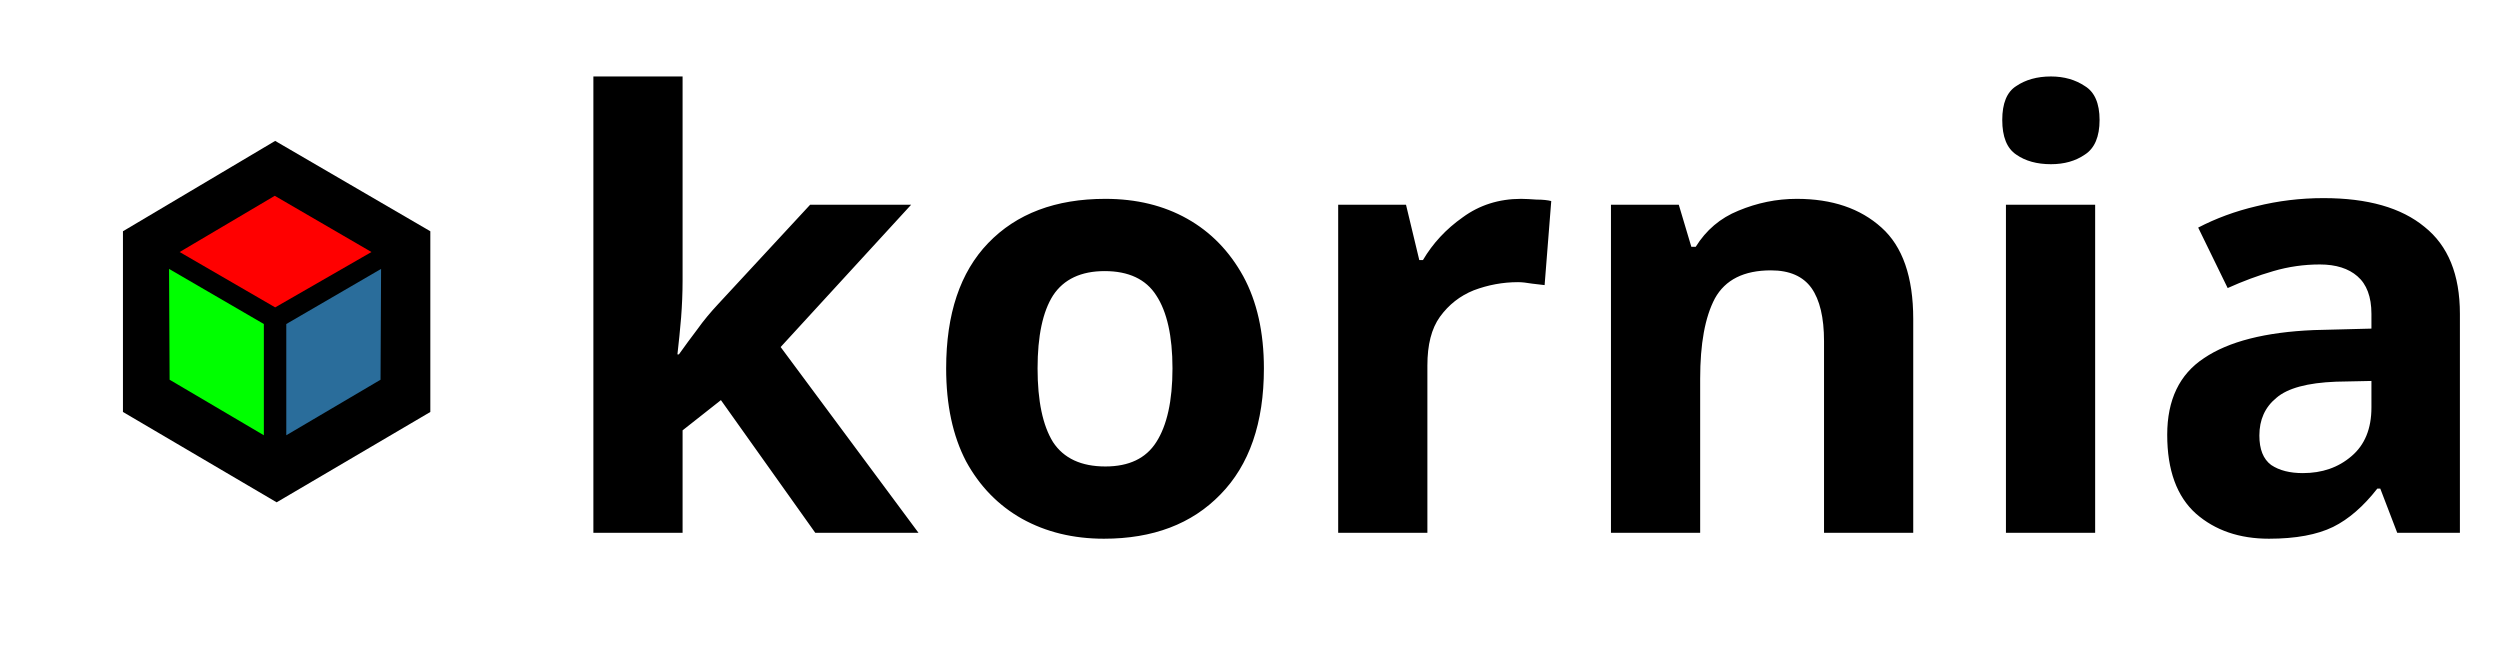
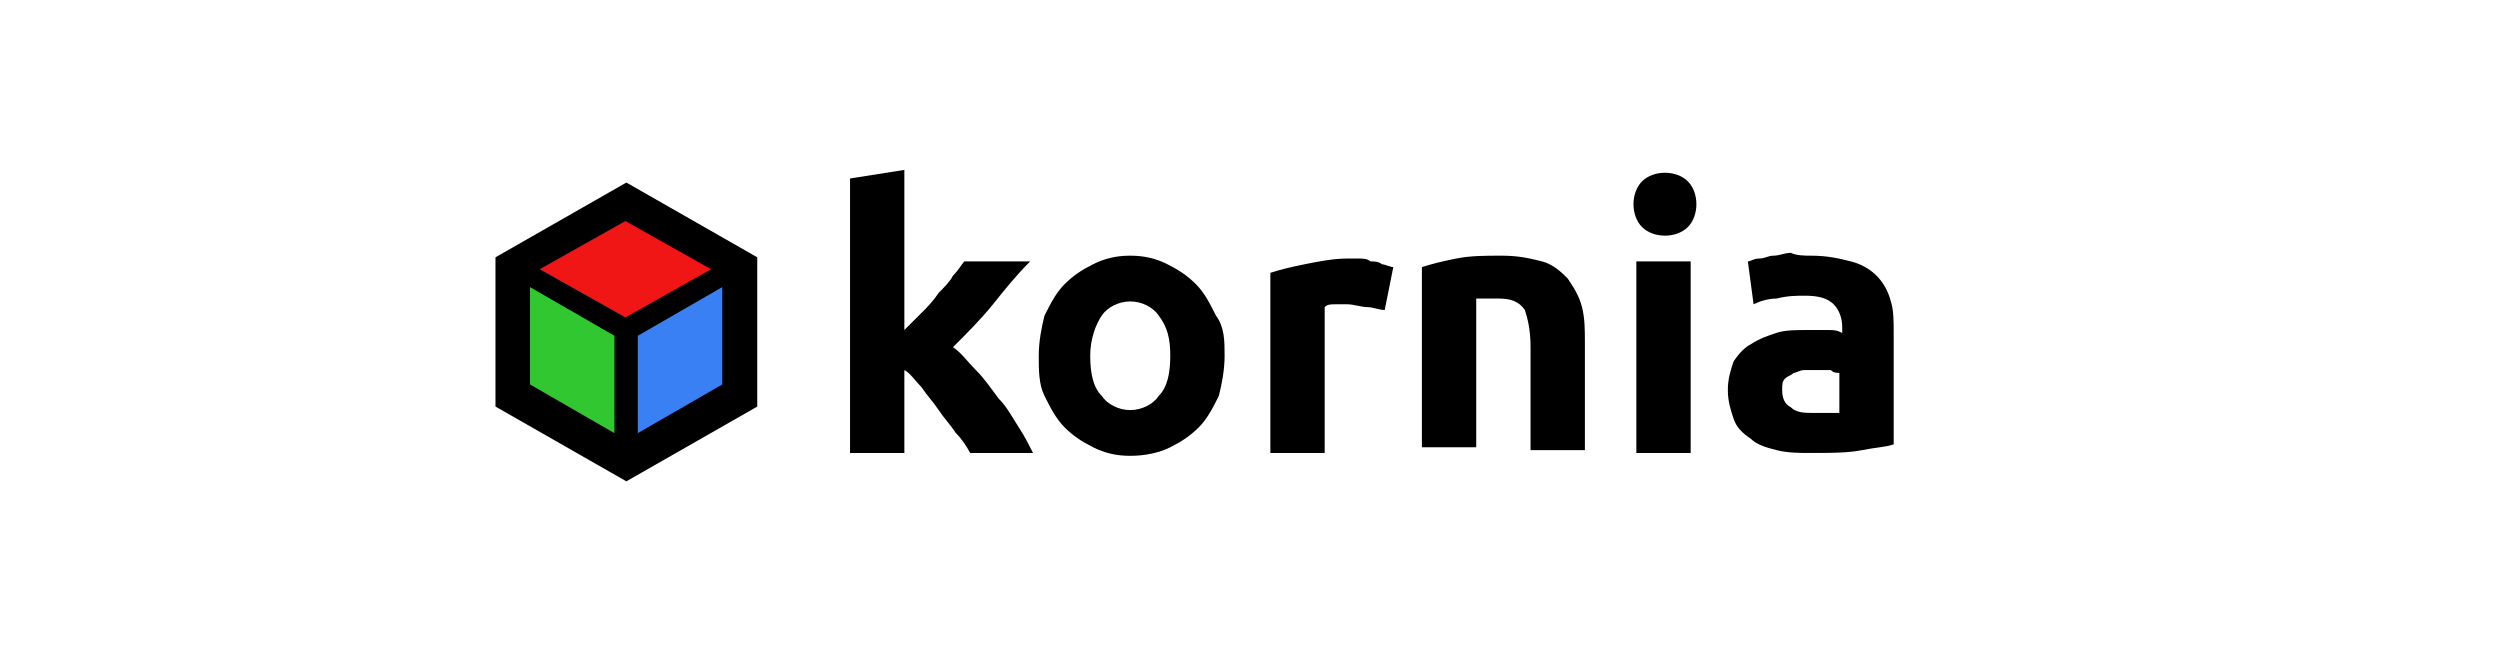
- <svg xmlns="http://www.w3.org/2000/svg" version="1.1" id="Layer_1" x="0px" y="0px" viewBox="0 0 610 160" xml:space="preserve" width="610" height="160">
-   <defs id="defs4164">
-     <clipPath id="clipPath20" clipPathUnits="userSpaceOnUse">
-       <path id="path22" d="M 0,256 H 787.274 V 0 H 0 Z" />
-     </clipPath>
-   </defs>
-   <style type="text/css" id="style4135">
- 	.st0{fill:#EE4C2C;}
- 	.st1{fill:#252525;}
+ <svg xmlns="http://www.w3.org/2000/svg" version="1.1" id="Layer_1" x="0px" y="0px" viewBox="0 0 1006.6 264" style="enable-background:new 0 0 1006.6 264;" xml:space="preserve">
+   <style type="text/css">
+ 	.st0{enable-background:new    ;}
+ 	.st1{fill:#3980F5;}
+ 	.st2{fill:#30C730;}
+ 	.st3{fill:#F01616;}
</style>
-   <g id="g4169" transform="matrix(0.01254343,0,0,-0.01254343,87.29443,82.62018)">
-     <g id="g12" transform="matrix(29.29312,0,0,29.82861,-4567.683,2088.157)">
-       <path d="M 0,0 101.079,58.924 204.117,-0.001 V -117.847 L 102.062,-176.764 0,-117.845 Z" style="fill:#000000;fill-opacity:1;fill-rule:nonzero;stroke:none" id="path14" />
+   <g id="g4285" transform="matrix(11.51284,0,0,11.51284,-1062.31,-394.4104)">
+     <g class="st0">
+       <path d="M123.9,45.8c0.2-0.2,0.4-0.4,0.6-0.6c0.2-0.2,0.4-0.4,0.6-0.7c0.2-0.2,0.4-0.4,0.5-0.6c0.2-0.2,0.3-0.4,0.4-0.5h2.3    c-0.5,0.5-0.9,1-1.3,1.5c-0.4,0.5-0.9,1-1.4,1.5c0.3,0.2,0.5,0.5,0.8,0.8c0.3,0.3,0.5,0.6,0.8,1c0.3,0.3,0.5,0.7,0.7,1    c0.2,0.3,0.4,0.7,0.5,0.9h-2.2c-0.1-0.2-0.3-0.5-0.5-0.7c-0.2-0.3-0.4-0.5-0.6-0.8c-0.2-0.3-0.4-0.5-0.6-0.8    c-0.2-0.2-0.4-0.5-0.6-0.6v2.9H122v-9.6l1.9-0.3V45.8z" />
+       <path d="M135.1,46.7c0,0.5-0.1,1-0.2,1.4c-0.2,0.4-0.4,0.8-0.7,1.1c-0.3,0.3-0.6,0.5-1,0.7c-0.4,0.2-0.9,0.3-1.4,0.3    c-0.5,0-0.9-0.1-1.3-0.3c-0.4-0.2-0.7-0.4-1-0.7c-0.3-0.3-0.5-0.7-0.7-1.1c-0.2-0.4-0.2-0.9-0.2-1.4c0-0.5,0.1-1,0.2-1.4    c0.2-0.4,0.4-0.8,0.7-1.1c0.3-0.3,0.6-0.5,1-0.7c0.4-0.2,0.8-0.3,1.3-0.3c0.5,0,0.9,0.1,1.3,0.3c0.4,0.2,0.7,0.4,1,0.7    c0.3,0.3,0.5,0.7,0.7,1.1C135.1,45.7,135.1,46.2,135.1,46.7z M133.2,46.7c0-0.6-0.1-1-0.4-1.4c-0.2-0.3-0.6-0.5-1-0.5    c-0.4,0-0.8,0.2-1,0.5c-0.2,0.3-0.4,0.8-0.4,1.4c0,0.6,0.1,1.1,0.4,1.4c0.2,0.3,0.6,0.5,1,0.5c0.4,0,0.8-0.2,1-0.5    C133.1,47.8,133.2,47.3,133.2,46.7z" />
+       <path d="M140.7,45.1c-0.2,0-0.4-0.1-0.6-0.1c-0.2,0-0.5-0.1-0.7-0.1c-0.1,0-0.3,0-0.4,0c-0.2,0-0.3,0-0.4,0.1v5.1h-1.9v-6.3    c0.3-0.1,0.7-0.2,1.2-0.3c0.5-0.1,1-0.2,1.5-0.2c0.1,0,0.2,0,0.4,0c0.1,0,0.3,0,0.4,0.1c0.1,0,0.3,0,0.4,0.1    c0.1,0,0.3,0.1,0.4,0.1L140.7,45.1z" />
+       <path d="M142,43.6c0.3-0.1,0.7-0.2,1.2-0.3c0.5-0.1,1-0.1,1.6-0.1c0.6,0,1,0.1,1.4,0.2c0.4,0.1,0.7,0.4,0.9,0.6    c0.2,0.3,0.4,0.6,0.5,1c0.1,0.4,0.1,0.8,0.1,1.2v3.8h-1.9v-3.6c0-0.6-0.1-1-0.2-1.3c-0.2-0.3-0.5-0.4-0.9-0.4c-0.1,0-0.3,0-0.4,0    c-0.2,0-0.3,0-0.4,0v5.2H142V43.6z" />
+       <path d="M151.6,41.4c0,0.3-0.1,0.6-0.3,0.8c-0.2,0.2-0.5,0.3-0.8,0.3c-0.3,0-0.6-0.1-0.8-0.3c-0.2-0.2-0.3-0.5-0.3-0.8    c0-0.3,0.1-0.6,0.3-0.8c0.2-0.2,0.5-0.3,0.8-0.3c0.3,0,0.6,0.1,0.8,0.3C151.5,40.8,151.6,41.1,151.6,41.4z M151.4,50.1h-1.9v-6.7    h1.9V50.1z" />
+       <path d="M155.6,43.2c0.6,0,1,0.1,1.4,0.2c0.4,0.1,0.7,0.3,0.9,0.5c0.2,0.2,0.4,0.5,0.5,0.9c0.1,0.3,0.1,0.7,0.1,1.1v3.9    c-0.3,0.1-0.6,0.1-1.1,0.2c-0.5,0.1-1.1,0.1-1.8,0.1c-0.4,0-0.8,0-1.2-0.1c-0.4-0.1-0.7-0.2-0.9-0.4c-0.3-0.2-0.5-0.4-0.6-0.7    c-0.1-0.3-0.2-0.6-0.2-1c0-0.4,0.1-0.7,0.2-1c0.2-0.3,0.4-0.5,0.6-0.6c0.3-0.2,0.6-0.3,0.9-0.4c0.3-0.1,0.7-0.1,1.1-0.1    c0.2,0,0.5,0,0.7,0c0.2,0,0.3,0,0.5,0.1v-0.2c0-0.3-0.1-0.6-0.3-0.8c-0.2-0.2-0.5-0.3-1-0.3c-0.3,0-0.6,0-1,0.1    c-0.3,0-0.6,0.1-0.8,0.2l-0.2-1.5c0.1,0,0.2-0.1,0.4-0.1c0.2,0,0.3-0.1,0.5-0.1c0.2,0,0.4-0.1,0.6-0.1    C155.1,43.2,155.4,43.2,155.6,43.2z M155.7,48.7c0.2,0,0.4,0,0.5,0c0.2,0,0.3,0,0.4,0v-1.4c-0.1,0-0.2,0-0.3-0.1    c-0.2,0-0.3,0-0.4,0c-0.2,0-0.3,0-0.5,0c-0.2,0-0.3,0.1-0.4,0.1c-0.1,0.1-0.2,0.1-0.3,0.2c-0.1,0.1-0.1,0.2-0.1,0.4    c0,0.3,0.1,0.5,0.3,0.6C155.1,48.7,155.4,48.7,155.7,48.7z" />
    </g>
-     <g id="g16" transform="matrix(29.29312,0,0,29.82861,-2360.063,-53.58114)" style="fill:none;fill-opacity:1;stroke:#a0b4c8;stroke-opacity:1">
-       <g id="g18" clip-path="url(#clipPath20)" transform="translate(6.1133073e-6,2.1524702e-6)" style="fill:none;fill-opacity:1;stroke:#a0b4c8;stroke-opacity:1">
-         <g id="g24" transform="translate(165.1074,186.9204)" style="fill:none;fill-opacity:1;stroke:#a0b4c8;stroke-opacity:1" />
-       </g>
-     </g>
-     <g id="g28" transform="matrix(32.40134,0,0,32.99365,-1355.197,283.7584)">
-       <path d="M -1.087,0 55.825,32.491 55.497,-32.844 -1.087,-65.589 Z" style="fill:#2a6d9b;fill-opacity:1;fill-rule:nonzero;stroke:none" id="path30" />
-     </g>
-     <g id="g32" transform="matrix(32.40134,0,0,32.99365,-3436.301,1684.448)" style="fill:#ff0000">
-       <path d="M -0.881,0 56.224,33.143 114.276,0 56.477,-32.645 Z" style="fill:#ff0000;fill-opacity:1;fill-rule:nonzero;stroke:none" id="path34" />
-     </g>
-     <g id="g28-1" transform="matrix(-32.40134,0,0,32.99365,-1826.79,283.7584)" style="fill:#00ff00">
-       <path d="M 0,0 56.912,32.491 56.584,-32.844 0,-65.589 Z" style="fill:#00ff00;fill-opacity:1;fill-rule:nonzero;stroke:none" id="path30-0" />
+     <g id="flowRoot280" transform="matrix(0.08685954,0,0,0.08685954,86.11026,30.07996)">
+ 	</g>
+   </g>
+   <g>
+     <path id="Path_228_1_" d="M304.9,103.6l-52.7-30.1l-52.7,30.1v60.1l52.7,30.1l52.7-30.1V103.6z" />
+     <g>
+       <path id="Path_229_1_" class="st1" d="M256.8,174.4v-39.2l34-19.6v39.2L256.8,174.4z" />
+       <path id="Path_230_1_" class="st2" d="M213.4,115.6v39.2l34,19.6v-39.2L213.4,115.6z" />
+       <path id="Path_231_1_" class="st3" d="M217.3,108.4l34.5,19.4l34.5-19.4l-34.5-19.4L217.3,108.4z" />
    </g>
  </g>
-   <g id="g4285" transform="matrix(11.51284,0,0,11.51284,-1062.31,-394.4104)" style="fill:#333333">
-     <text xml:space="preserve" style="font-style:normal;font-variant:normal;font-weight:normal;font-stretch:normal;font-size:16px;line-height:1.25;font-family:sans-serif;-inkscape-font-specification:'sans-serif, Normal';font-variant-ligatures:discretionary-ligatures;font-variant-caps:normal;font-variant-numeric:normal;font-feature-settings:normal;text-align:start;letter-spacing:0px;word-spacing:0px;writing-mode:lr-tb;text-anchor:start;fill:#000000;fill-opacity:1;stroke:#000000;stroke-width:0;stroke-miterlimit:4;stroke-dasharray:none;stroke-opacity:1" x="103.847" y="45.552" id="text5094">
-       <tspan id="tspan5092" x="103.847" y="45.552" style="font-style:normal;font-variant:normal;font-weight:bold;font-stretch:normal;font-size:12.739px;line-height:0;font-family:Ubuntu;-inkscape-font-specification:'Ubuntu, Normal';font-variant-ligatures:discretionary-ligatures;font-variant-caps:normal;font-variant-numeric:normal;font-feature-settings:normal;text-align:start;letter-spacing:0px;writing-mode:lr-tb;text-anchor:start;fill:#000000;fill-opacity:1;stroke:#000000;stroke-width:0;stroke-miterlimit:4;stroke-dasharray:none;stroke-opacity:1">kornia</tspan>
-     </text>
-     <flowRoot xml:space="preserve" id="flowRoot280" style="font-style:normal;font-variant:normal;font-weight:normal;font-stretch:normal;font-size:16px;line-height:1.25;font-family:sans-serif;-inkscape-font-specification:'sans-serif, Normal';font-variant-ligatures:discretionary-ligatures;font-variant-caps:normal;font-variant-numeric:normal;font-feature-settings:normal;text-align:start;letter-spacing:0px;word-spacing:0px;writing-mode:lr-tb;text-anchor:start;fill:#333333;fill-opacity:1;stroke:none" transform="matrix(0.08685954,0,0,0.08685954,86.11026,30.07996)">
-       <flowRegion id="flowRegion282" style="fill:#333333">
-         <rect id="rect284" width="138" height="76" x="379" y="61.574" style="fill:#333333" />
-       </flowRegion>
-       <flowPara id="flowPara286" />
-     </flowRoot>
-   </g>
</svg>
